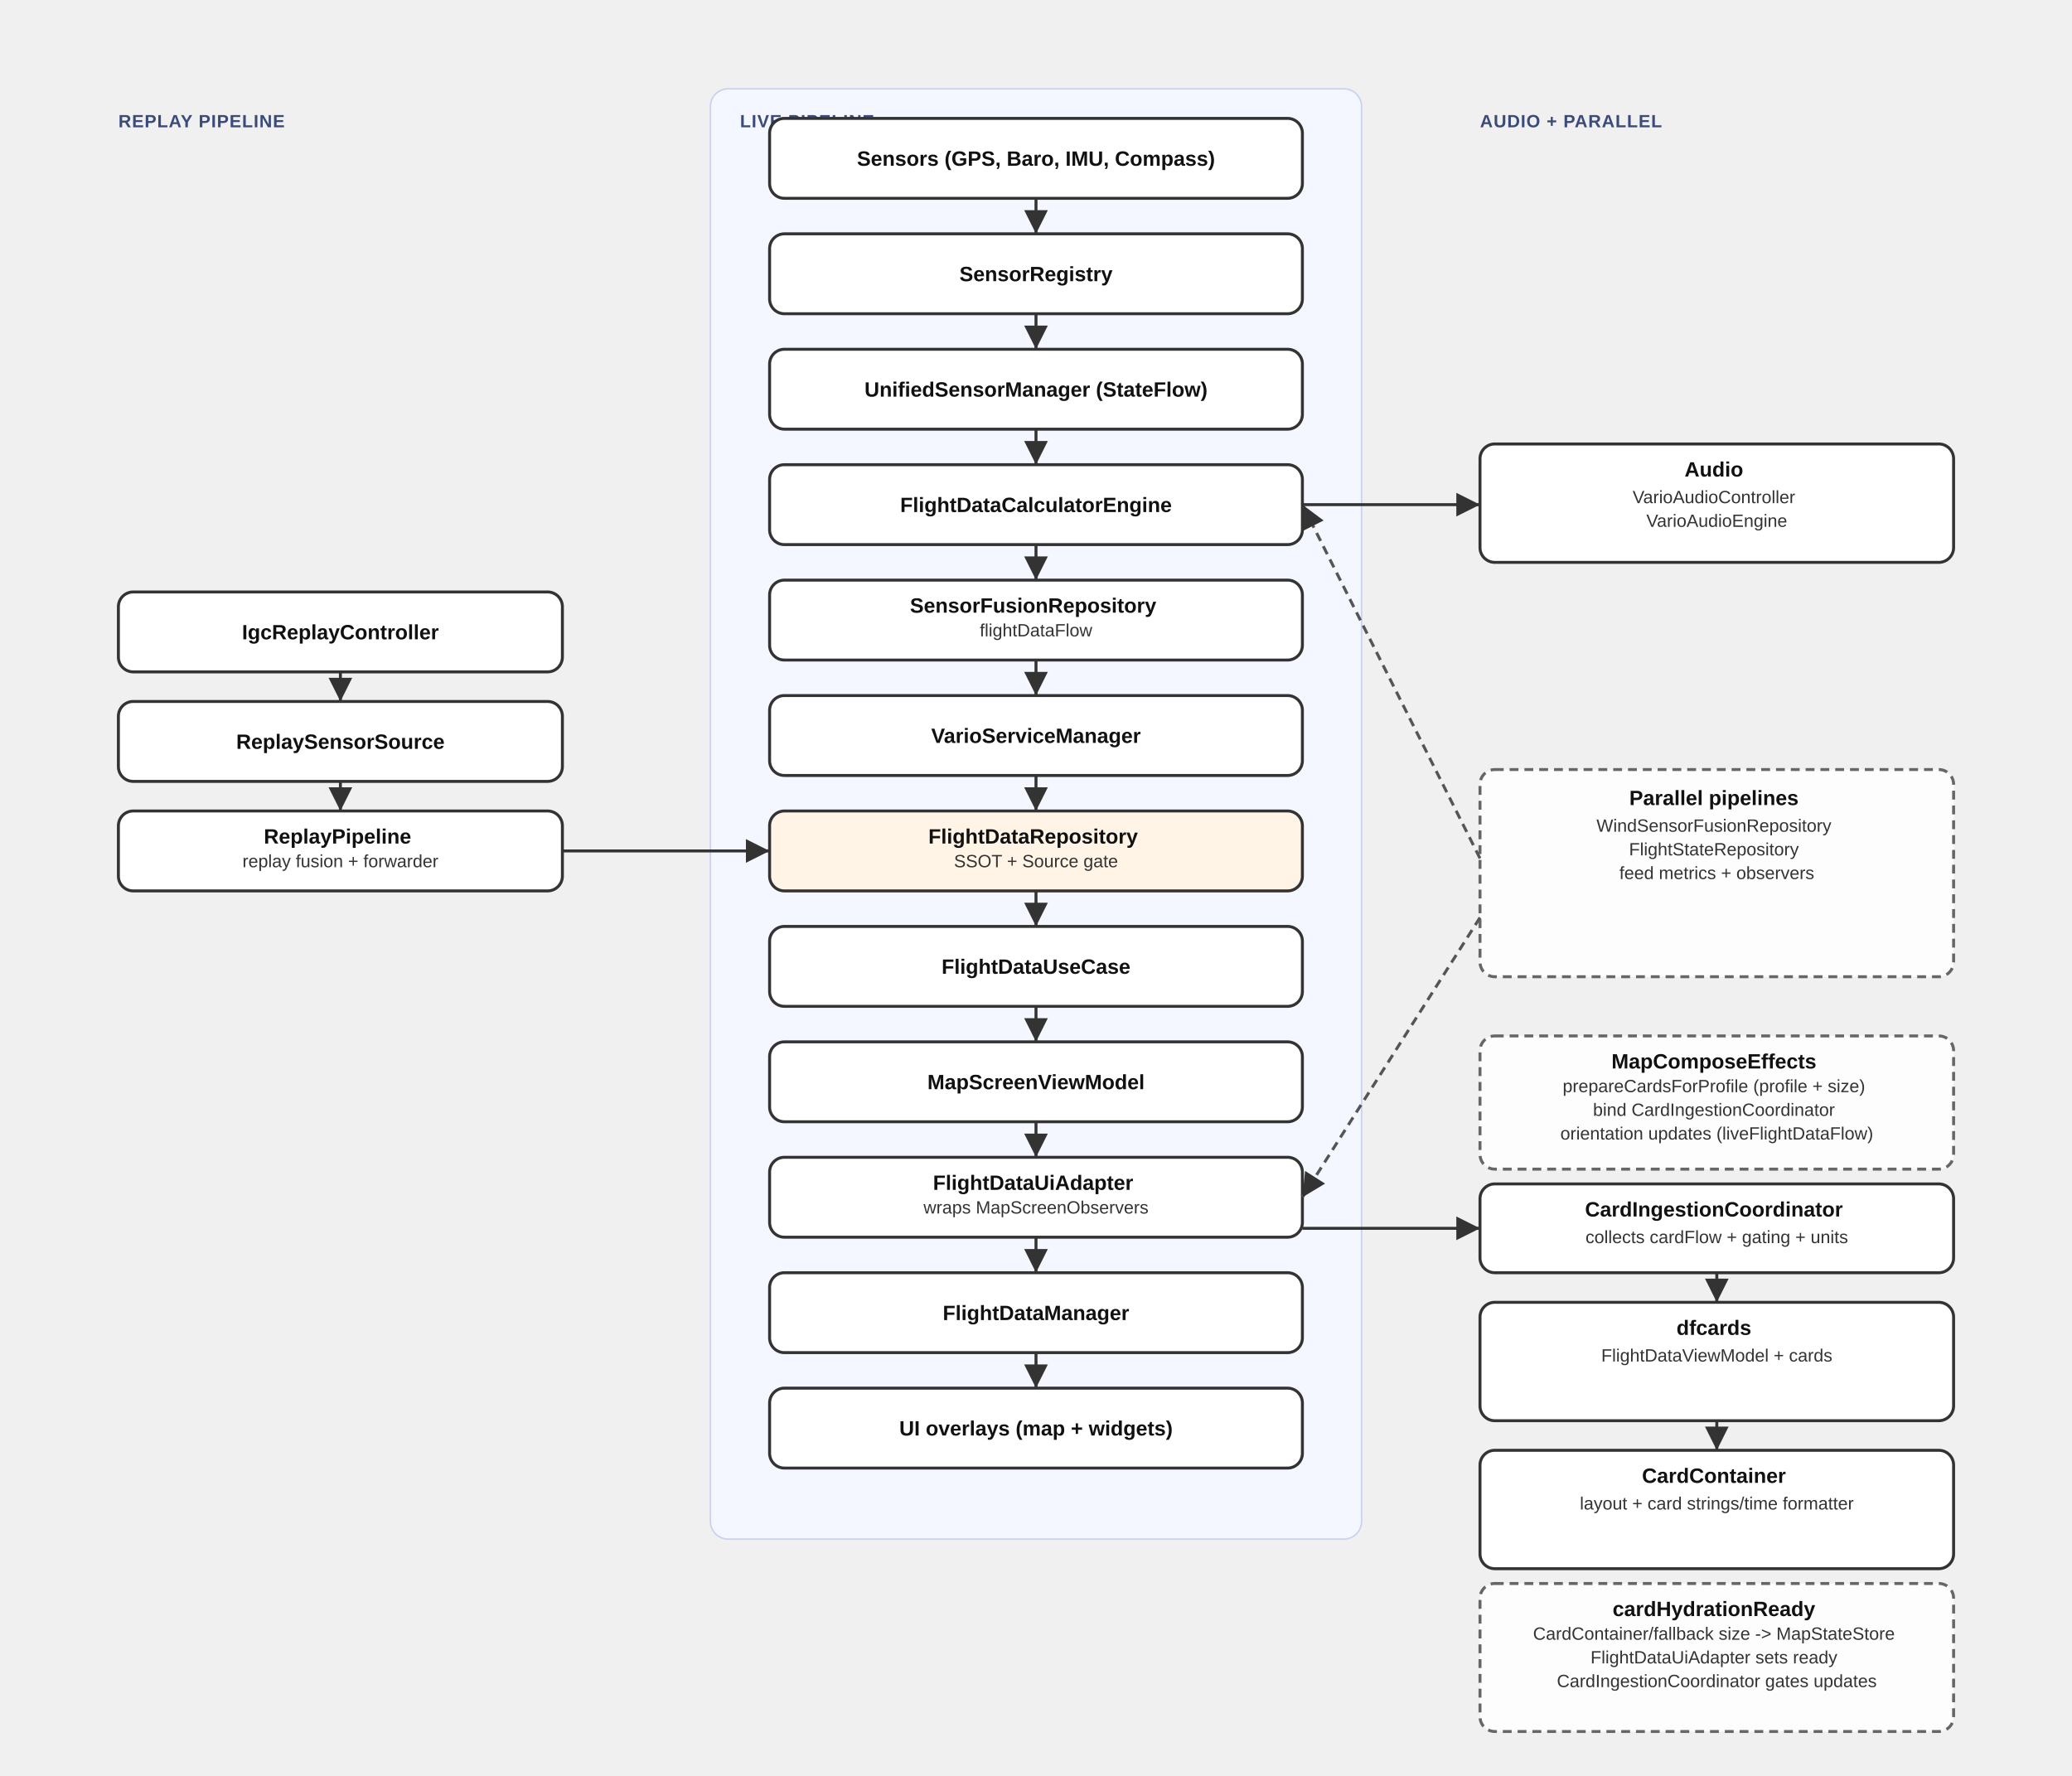
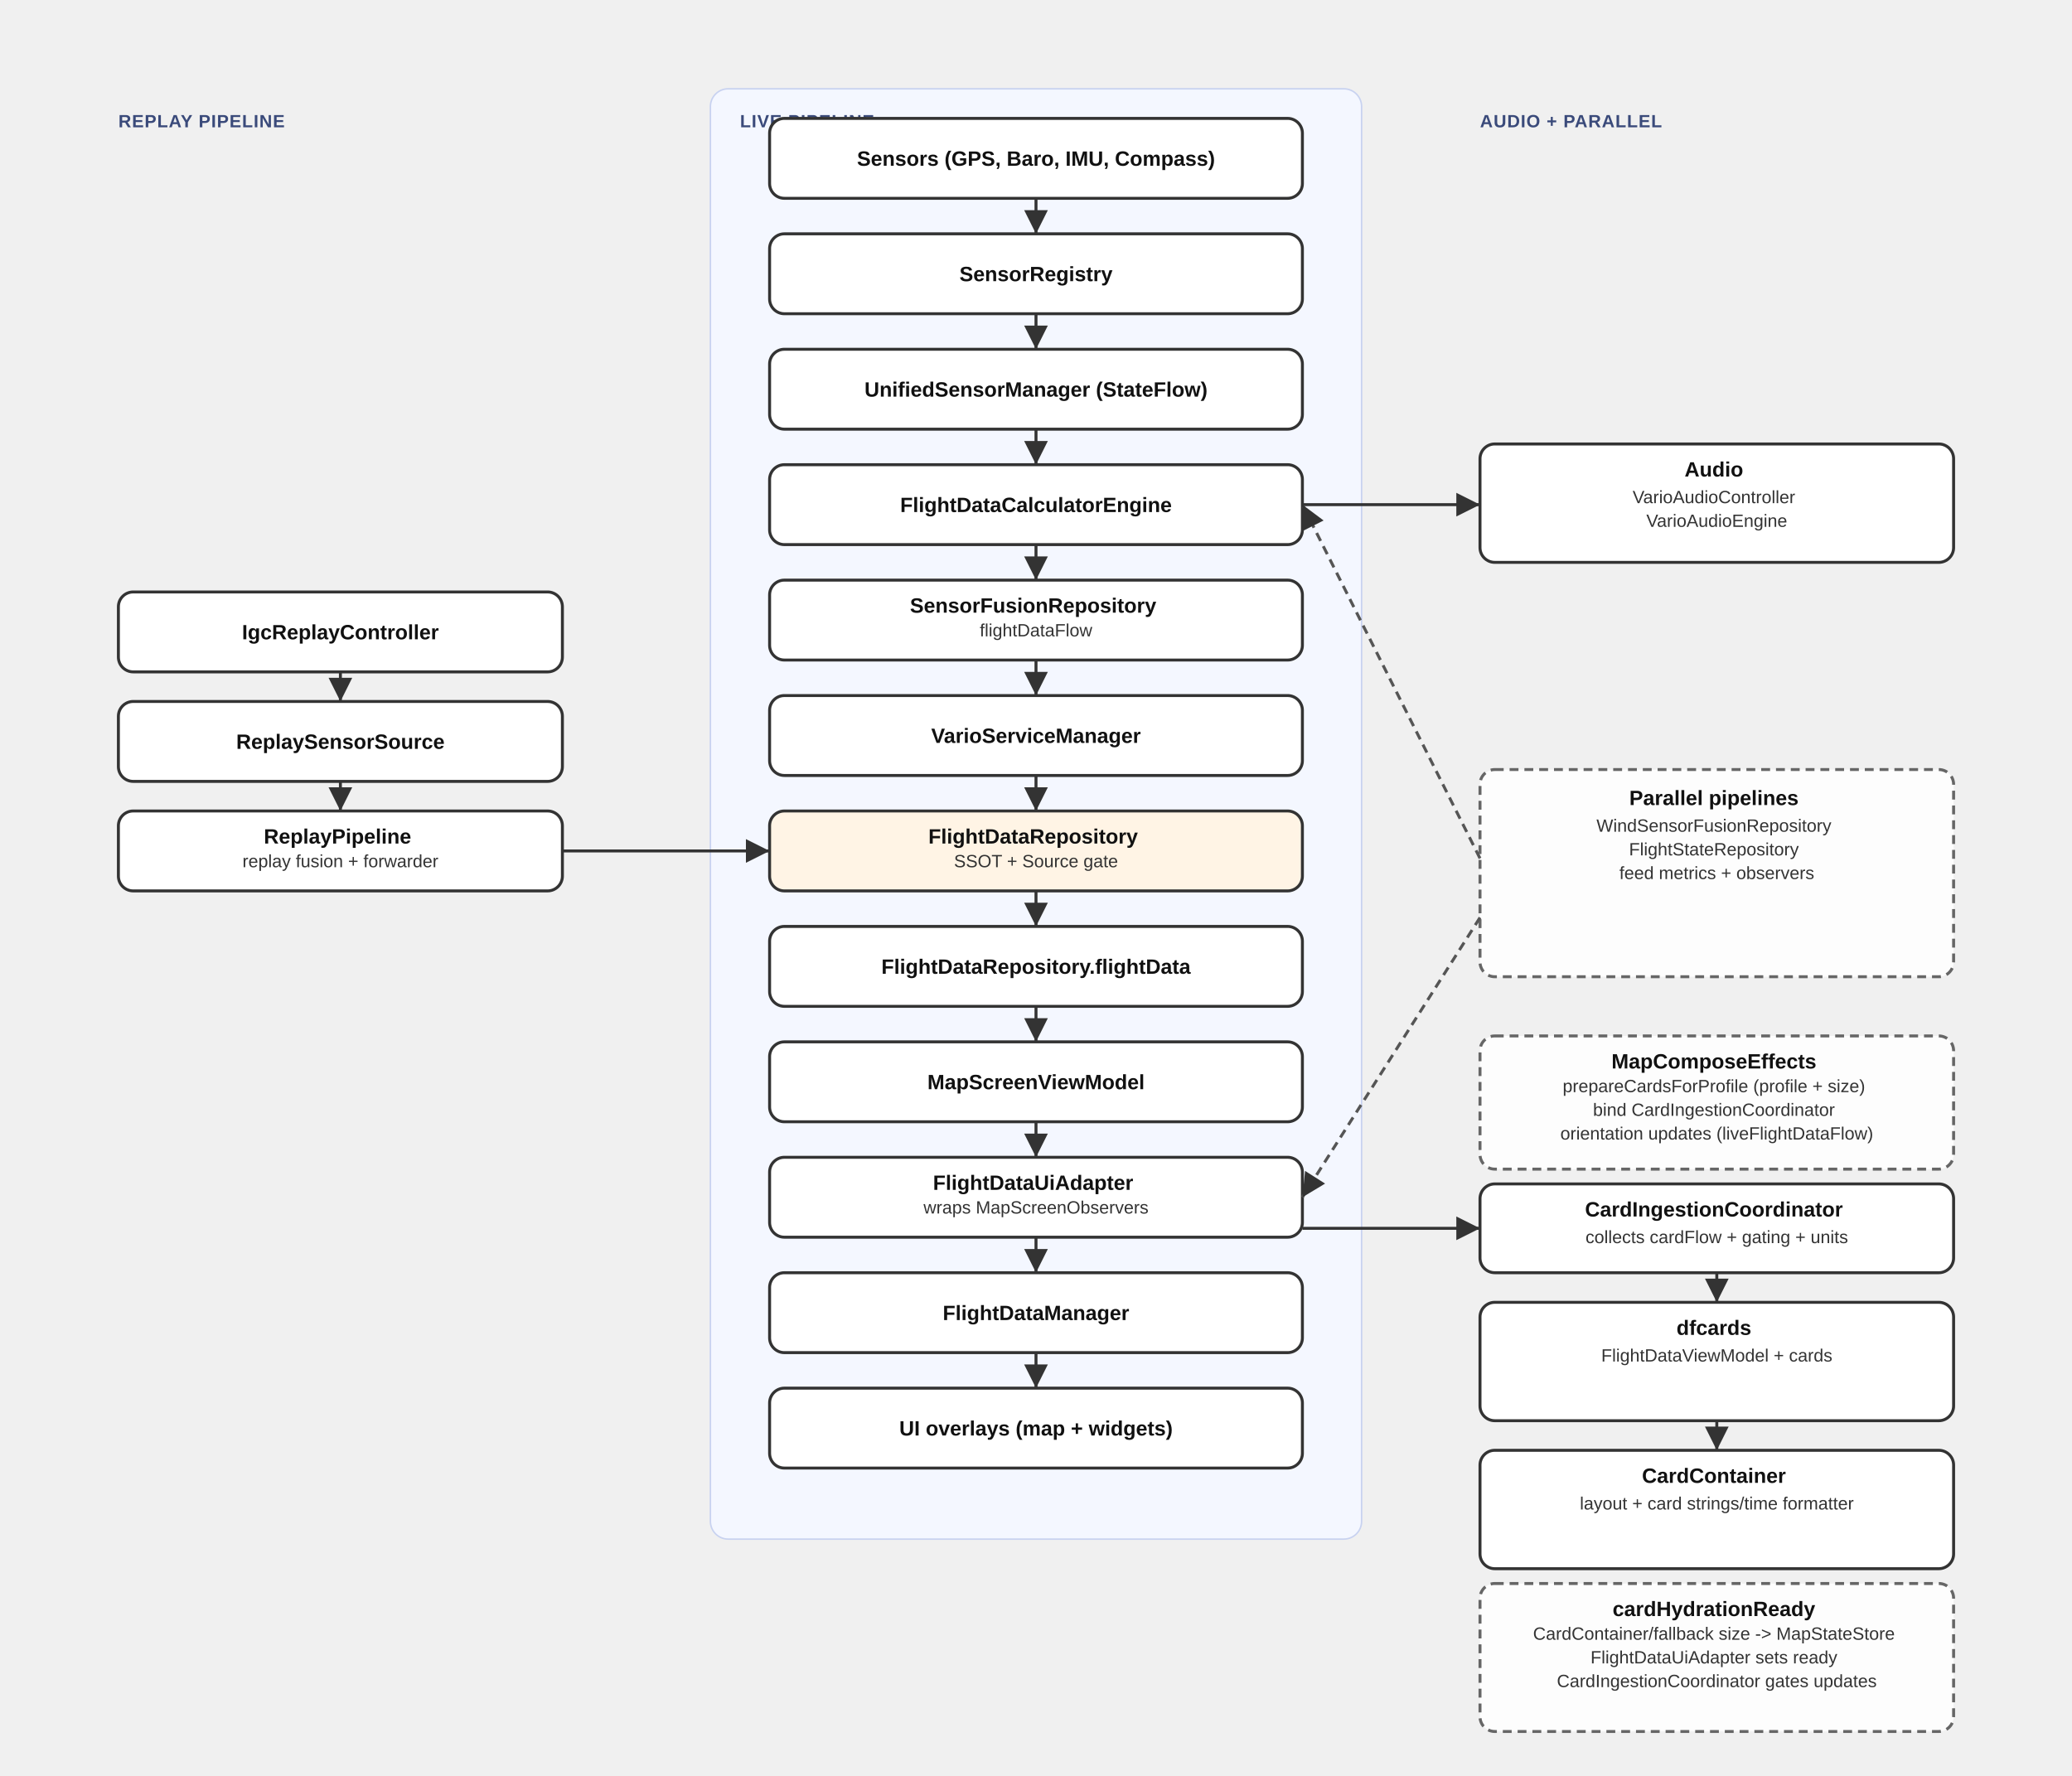
<svg xmlns="http://www.w3.org/2000/svg" width="1400" height="1200" viewBox="0 0 1400 1200">
  <defs>
    <marker id="arrow" viewBox="0 0 10 10" refX="10" refY="5" markerWidth="8" markerHeight="8" orient="auto-start-reverse">
      <path d="M 0 0 L 10 5 L 0 10 z" fill="#333" />
    </marker>
    <style>
      .lane { fill: #f4f7ff; stroke: #c8d2f0; stroke-width: 1; rx: 12; }
      .box { fill: #ffffff; stroke: #333333; stroke-width: 2; rx: 10; }
      .box-ssot { fill: #fff4e5; stroke: #333333; stroke-width: 2; rx: 10; }
      .note-box { fill: #fdfdfd; stroke: #666666; stroke-width: 2; stroke-dasharray: 6 4; rx: 10; }
      .text { font-family: "Segoe UI", Arial, sans-serif; font-size: 14px; fill: #111111; }
      .title { font-weight: bold; }
      .note { font-size: 12px; fill: #333333; }
      .lane-title { font-family: "Segoe UI", Arial, sans-serif; font-size: 12px; font-weight: bold; fill: #3a4a7a; letter-spacing: 0.5px; }
      .arrow { stroke: #333333; stroke-width: 2; fill: none; marker-end: url(#arrow); }
      .arrow-dashed { stroke: #555555; stroke-width: 2; fill: none; stroke-dasharray: 6 4; marker-end: url(#arrow); }
    </style>
  </defs>
  <rect class="lane" x="480" y="60" width="440" height="980" />
  <text class="lane-title" x="500" y="86">LIVE PIPELINE</text>
  <text class="lane-title" x="80" y="86">REPLAY PIPELINE</text>
  <text class="lane-title" x="1000" y="86">AUDIO + PARALLEL</text>
  <rect class="box" x="520" y="80" width="360" height="54" />
  <text class="text title" x="700" y="112" text-anchor="middle">Sensors (GPS, Baro, IMU, Compass)</text>
  <rect class="box" x="520" y="158" width="360" height="54" />
  <text class="text title" x="700" y="190" text-anchor="middle">SensorRegistry</text>
  <rect class="box" x="520" y="236" width="360" height="54" />
  <text class="text title" x="700" y="268" text-anchor="middle">UnifiedSensorManager (StateFlow)</text>
  <rect class="box" x="520" y="314" width="360" height="54" />
  <text class="text title" x="700" y="346" text-anchor="middle">FlightDataCalculatorEngine</text>
  <rect class="box" x="520" y="392" width="360" height="54" />
  <text class="text" x="700" y="414" text-anchor="middle">
    <tspan class="title" x="700" dy="0">SensorFusionRepository</tspan>
    <tspan class="note" x="700" dy="16">flightDataFlow</tspan>
  </text>
  <rect class="box" x="520" y="470" width="360" height="54" />
  <text class="text title" x="700" y="502" text-anchor="middle">VarioServiceManager</text>
  <rect class="box-ssot" x="520" y="548" width="360" height="54" />
  <text class="text" x="700" y="570" text-anchor="middle">
    <tspan class="title" x="700" dy="0">FlightDataRepository</tspan>
    <tspan class="note" x="700" dy="16">SSOT + Source gate</tspan>
  </text>
  <rect class="box" x="520" y="626" width="360" height="54" />
-   <text class="text title" x="700" y="658" text-anchor="middle">FlightDataUseCase</text>
+   <text class="text title" x="700" y="658" text-anchor="middle">FlightDataRepository.flightData</text>
  <rect class="box" x="520" y="704" width="360" height="54" />
  <text class="text title" x="700" y="736" text-anchor="middle">MapScreenViewModel</text>
  <rect class="box" x="520" y="782" width="360" height="54" />
  <text class="text" x="700" y="804" text-anchor="middle">
    <tspan class="title" x="700" dy="0">FlightDataUiAdapter</tspan>
    <tspan class="note" x="700" dy="16">wraps MapScreenObservers</tspan>
  </text>
  <rect class="box" x="520" y="860" width="360" height="54" />
  <text class="text title" x="700" y="892" text-anchor="middle">FlightDataManager</text>
  <rect class="box" x="520" y="938" width="360" height="54" />
  <text class="text title" x="700" y="970" text-anchor="middle">UI overlays (map + widgets)</text>
  <line class="arrow" x1="700" y1="134" x2="700" y2="158" />
  <line class="arrow" x1="700" y1="212" x2="700" y2="236" />
  <line class="arrow" x1="700" y1="290" x2="700" y2="314" />
  <line class="arrow" x1="700" y1="368" x2="700" y2="392" />
  <line class="arrow" x1="700" y1="446" x2="700" y2="470" />
  <line class="arrow" x1="700" y1="524" x2="700" y2="548" />
  <line class="arrow" x1="700" y1="602" x2="700" y2="626" />
  <line class="arrow" x1="700" y1="680" x2="700" y2="704" />
  <line class="arrow" x1="700" y1="758" x2="700" y2="782" />
  <line class="arrow" x1="700" y1="836" x2="700" y2="860" />
  <line class="arrow" x1="700" y1="914" x2="700" y2="938" />
  <rect class="box" x="80" y="400" width="300" height="54" />
  <text class="text title" x="230" y="432" text-anchor="middle">IgcReplayController</text>
  <rect class="box" x="80" y="474" width="300" height="54" />
  <text class="text title" x="230" y="506" text-anchor="middle">ReplaySensorSource</text>
  <rect class="box" x="80" y="548" width="300" height="54" />
  <text class="text" x="230" y="570" text-anchor="middle">
    <tspan class="title" x="230" dy="0">ReplayPipeline</tspan>
    <tspan class="note" x="230" dy="16">replay fusion + forwarder</tspan>
  </text>
  <line class="arrow" x1="230" y1="454" x2="230" y2="474" />
  <line class="arrow" x1="230" y1="528" x2="230" y2="548" />
  <line class="arrow" x1="380" y1="575" x2="520" y2="575" />
  <rect class="box" x="1000" y="300" width="320" height="80" />
  <text class="text" x="1160" y="322" text-anchor="middle">
    <tspan class="title" x="1160" dy="0">Audio</tspan>
    <tspan class="note" x="1160" dy="18">VarioAudioController</tspan>
    <tspan class="note" x="1160" dy="16">VarioAudioEngine</tspan>
  </text>
  <line class="arrow" x1="880" y1="341" x2="1000" y2="341" />
  <rect class="note-box" x="1000" y="520" width="320" height="140" />
  <text class="text" x="1160" y="544" text-anchor="middle">
    <tspan class="title" x="1160" dy="0">Parallel pipelines</tspan>
    <tspan class="note" x="1160" dy="18">WindSensorFusionRepository</tspan>
    <tspan class="note" x="1160" dy="16">FlightStateRepository</tspan>
    <tspan class="note" x="1160" dy="16">feed metrics + observers</tspan>
  </text>
  <line class="arrow-dashed" x1="1000" y1="580" x2="880" y2="341" />
  <line class="arrow-dashed" x1="1000" y1="620" x2="880" y2="809" />
  <rect class="note-box" x="1000" y="700" width="320" height="90" />
  <text class="text" x="1160" y="722" text-anchor="middle">
    <tspan class="title" x="1160" dy="0">MapComposeEffects</tspan>
    <tspan class="note" x="1160" dy="16">prepareCardsForProfile (profile + size)</tspan>
    <tspan class="note" x="1160" dy="16">bind CardIngestionCoordinator</tspan>
    <tspan class="note" x="1160" dy="16">orientation updates (liveFlightDataFlow)</tspan>
  </text>
  <rect class="box" x="1000" y="800" width="320" height="60" />
  <text class="text" x="1160" y="822" text-anchor="middle">
    <tspan class="title" x="1160" dy="0">CardIngestionCoordinator</tspan>
    <tspan class="note" x="1160" dy="18">collects cardFlow + gating + units</tspan>
  </text>
  <rect class="box" x="1000" y="880" width="320" height="80" />
  <text class="text" x="1160" y="902" text-anchor="middle">
    <tspan class="title" x="1160" dy="0">dfcards</tspan>
    <tspan class="note" x="1160" dy="18">FlightDataViewModel + cards</tspan>
  </text>
  <line class="arrow" x1="880" y1="830" x2="1000" y2="830" />
  <line class="arrow" x1="1160" y1="860" x2="1160" y2="880" />
  <rect class="box" x="1000" y="980" width="320" height="80" />
  <text class="text" x="1160" y="1002" text-anchor="middle">
    <tspan class="title" x="1160" dy="0">CardContainer</tspan>
    <tspan class="note" x="1160" dy="18">layout + card strings/time formatter</tspan>
  </text>
  <line class="arrow" x1="1160" y1="960" x2="1160" y2="980" />
  <rect class="note-box" x="1000" y="1070" width="320" height="100" />
  <text class="text" x="1160" y="1092" text-anchor="middle">
    <tspan class="title" x="1160" dy="0">cardHydrationReady</tspan>
    <tspan class="note" x="1160" dy="16">CardContainer/fallback size -&gt; MapStateStore</tspan>
    <tspan class="note" x="1160" dy="16">FlightDataUiAdapter sets ready</tspan>
    <tspan class="note" x="1160" dy="16">CardIngestionCoordinator gates updates</tspan>
  </text>
</svg>
